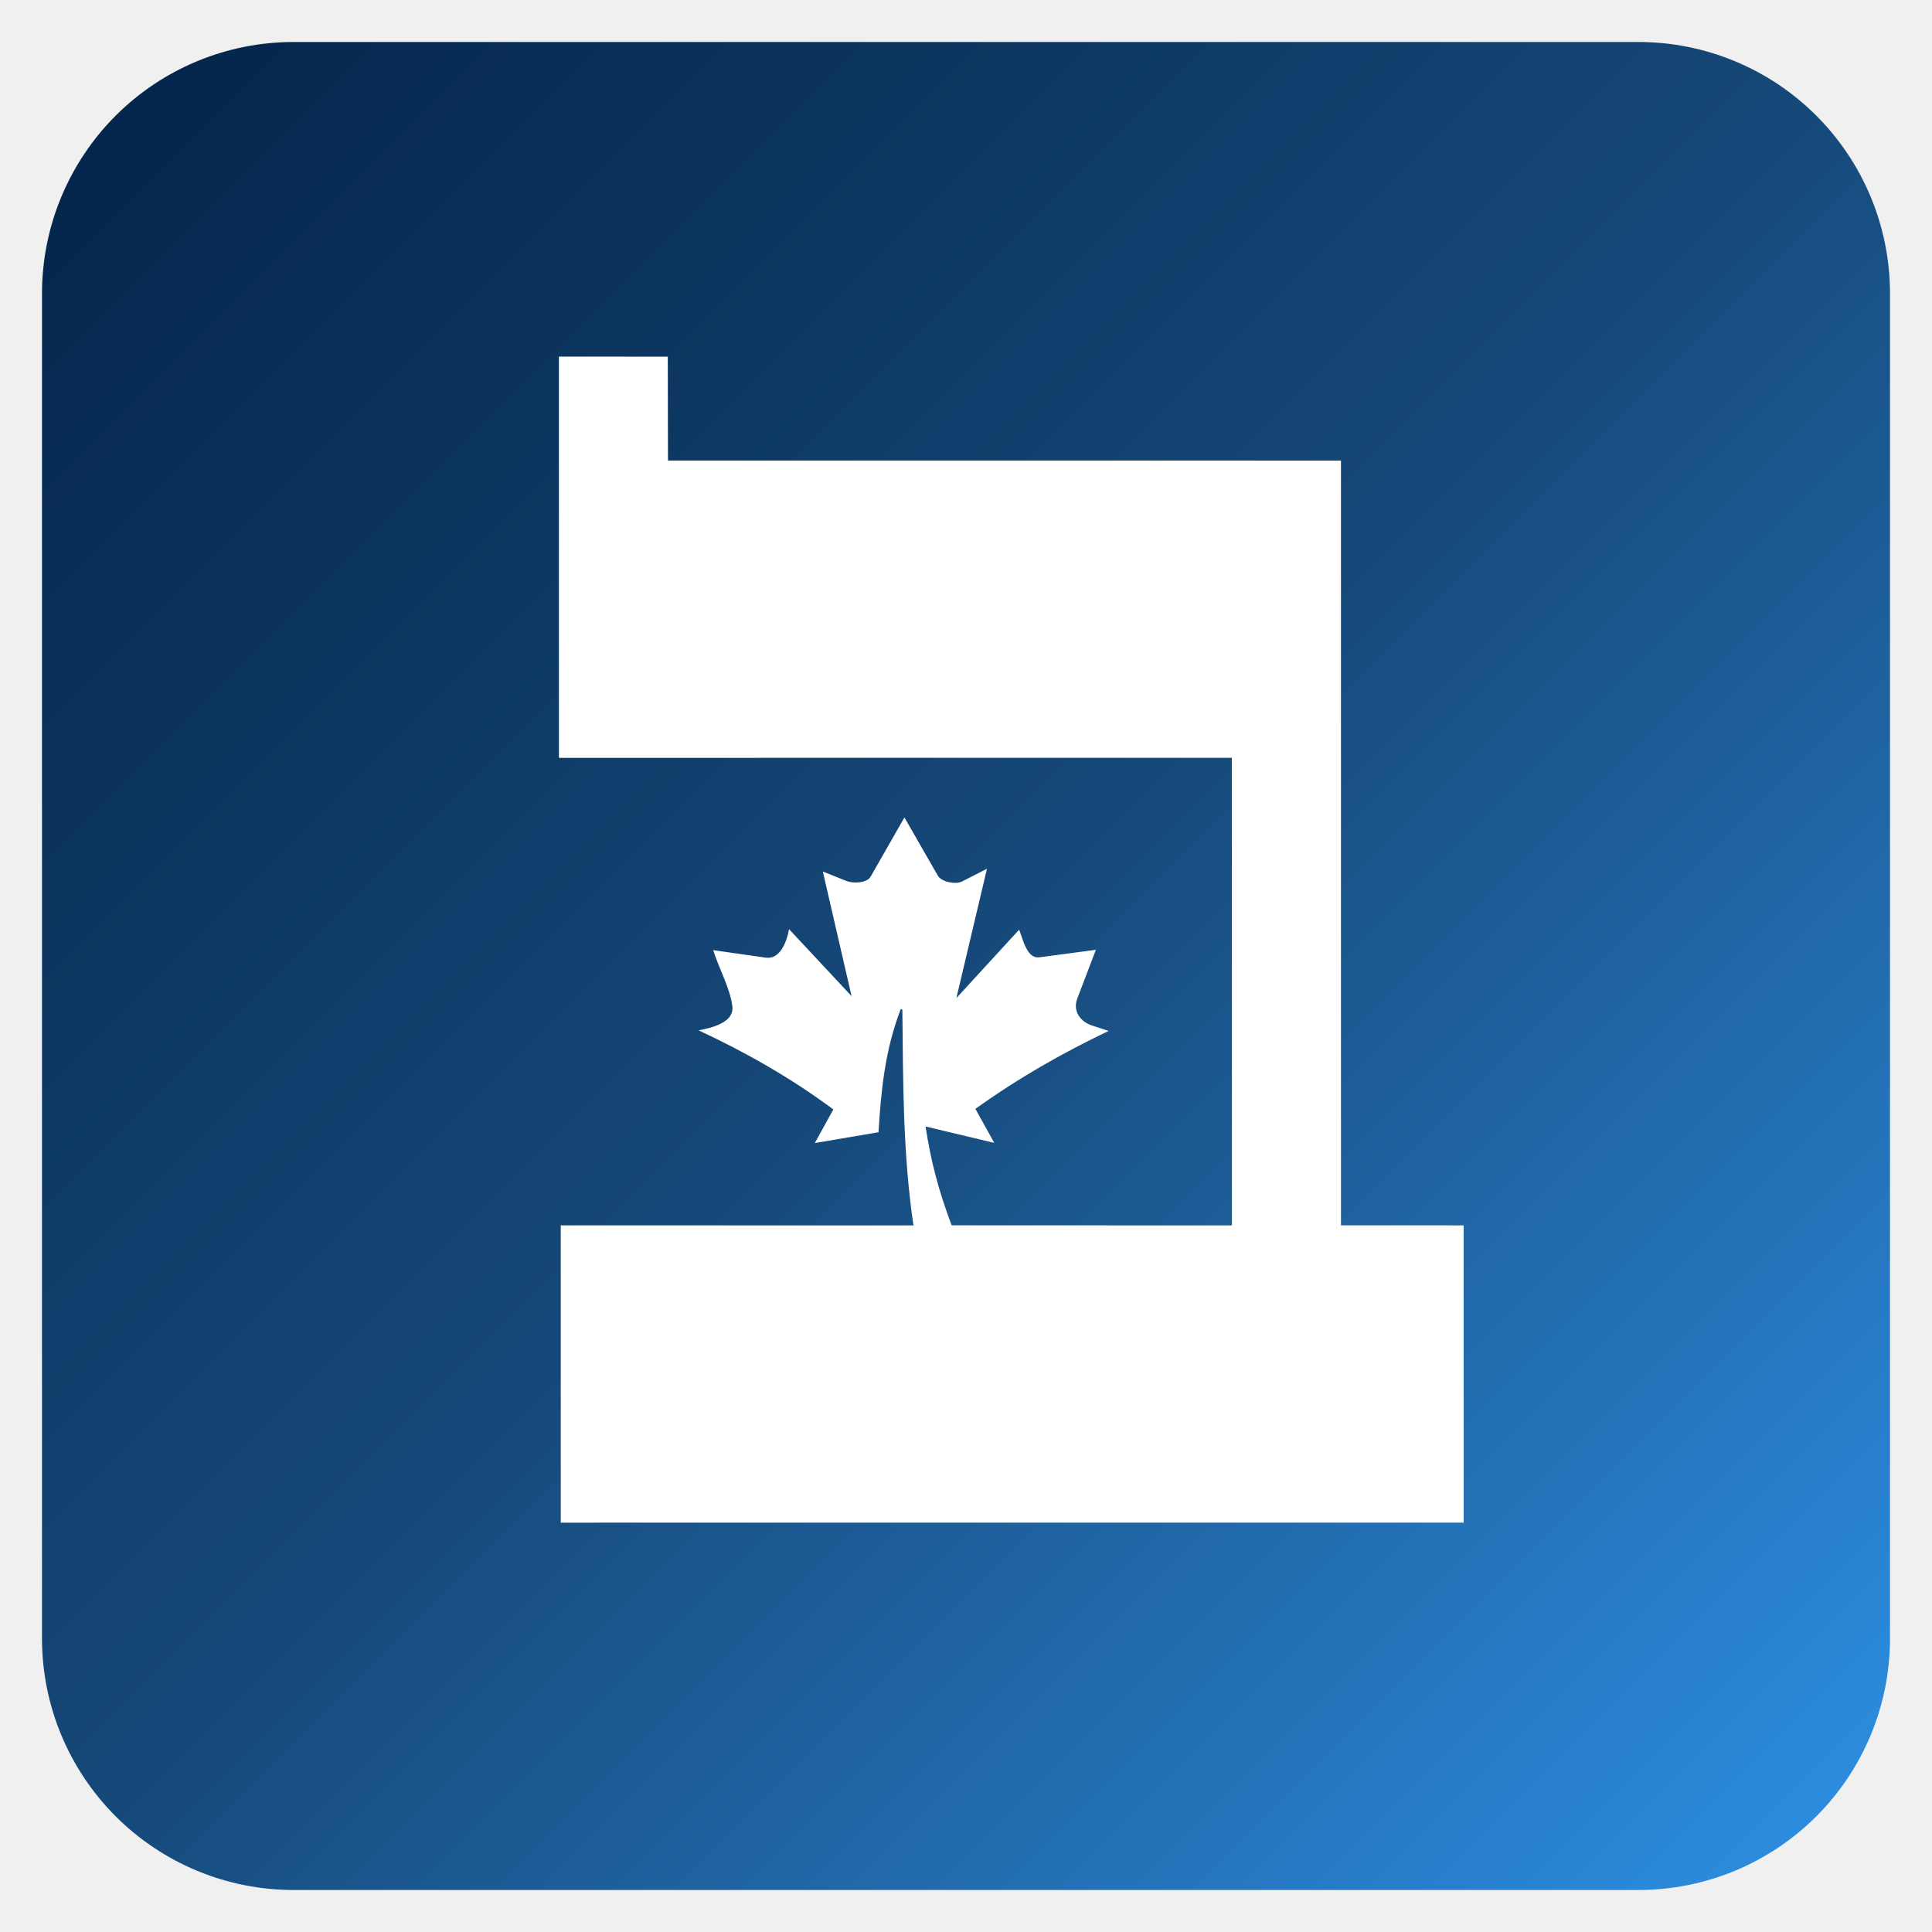
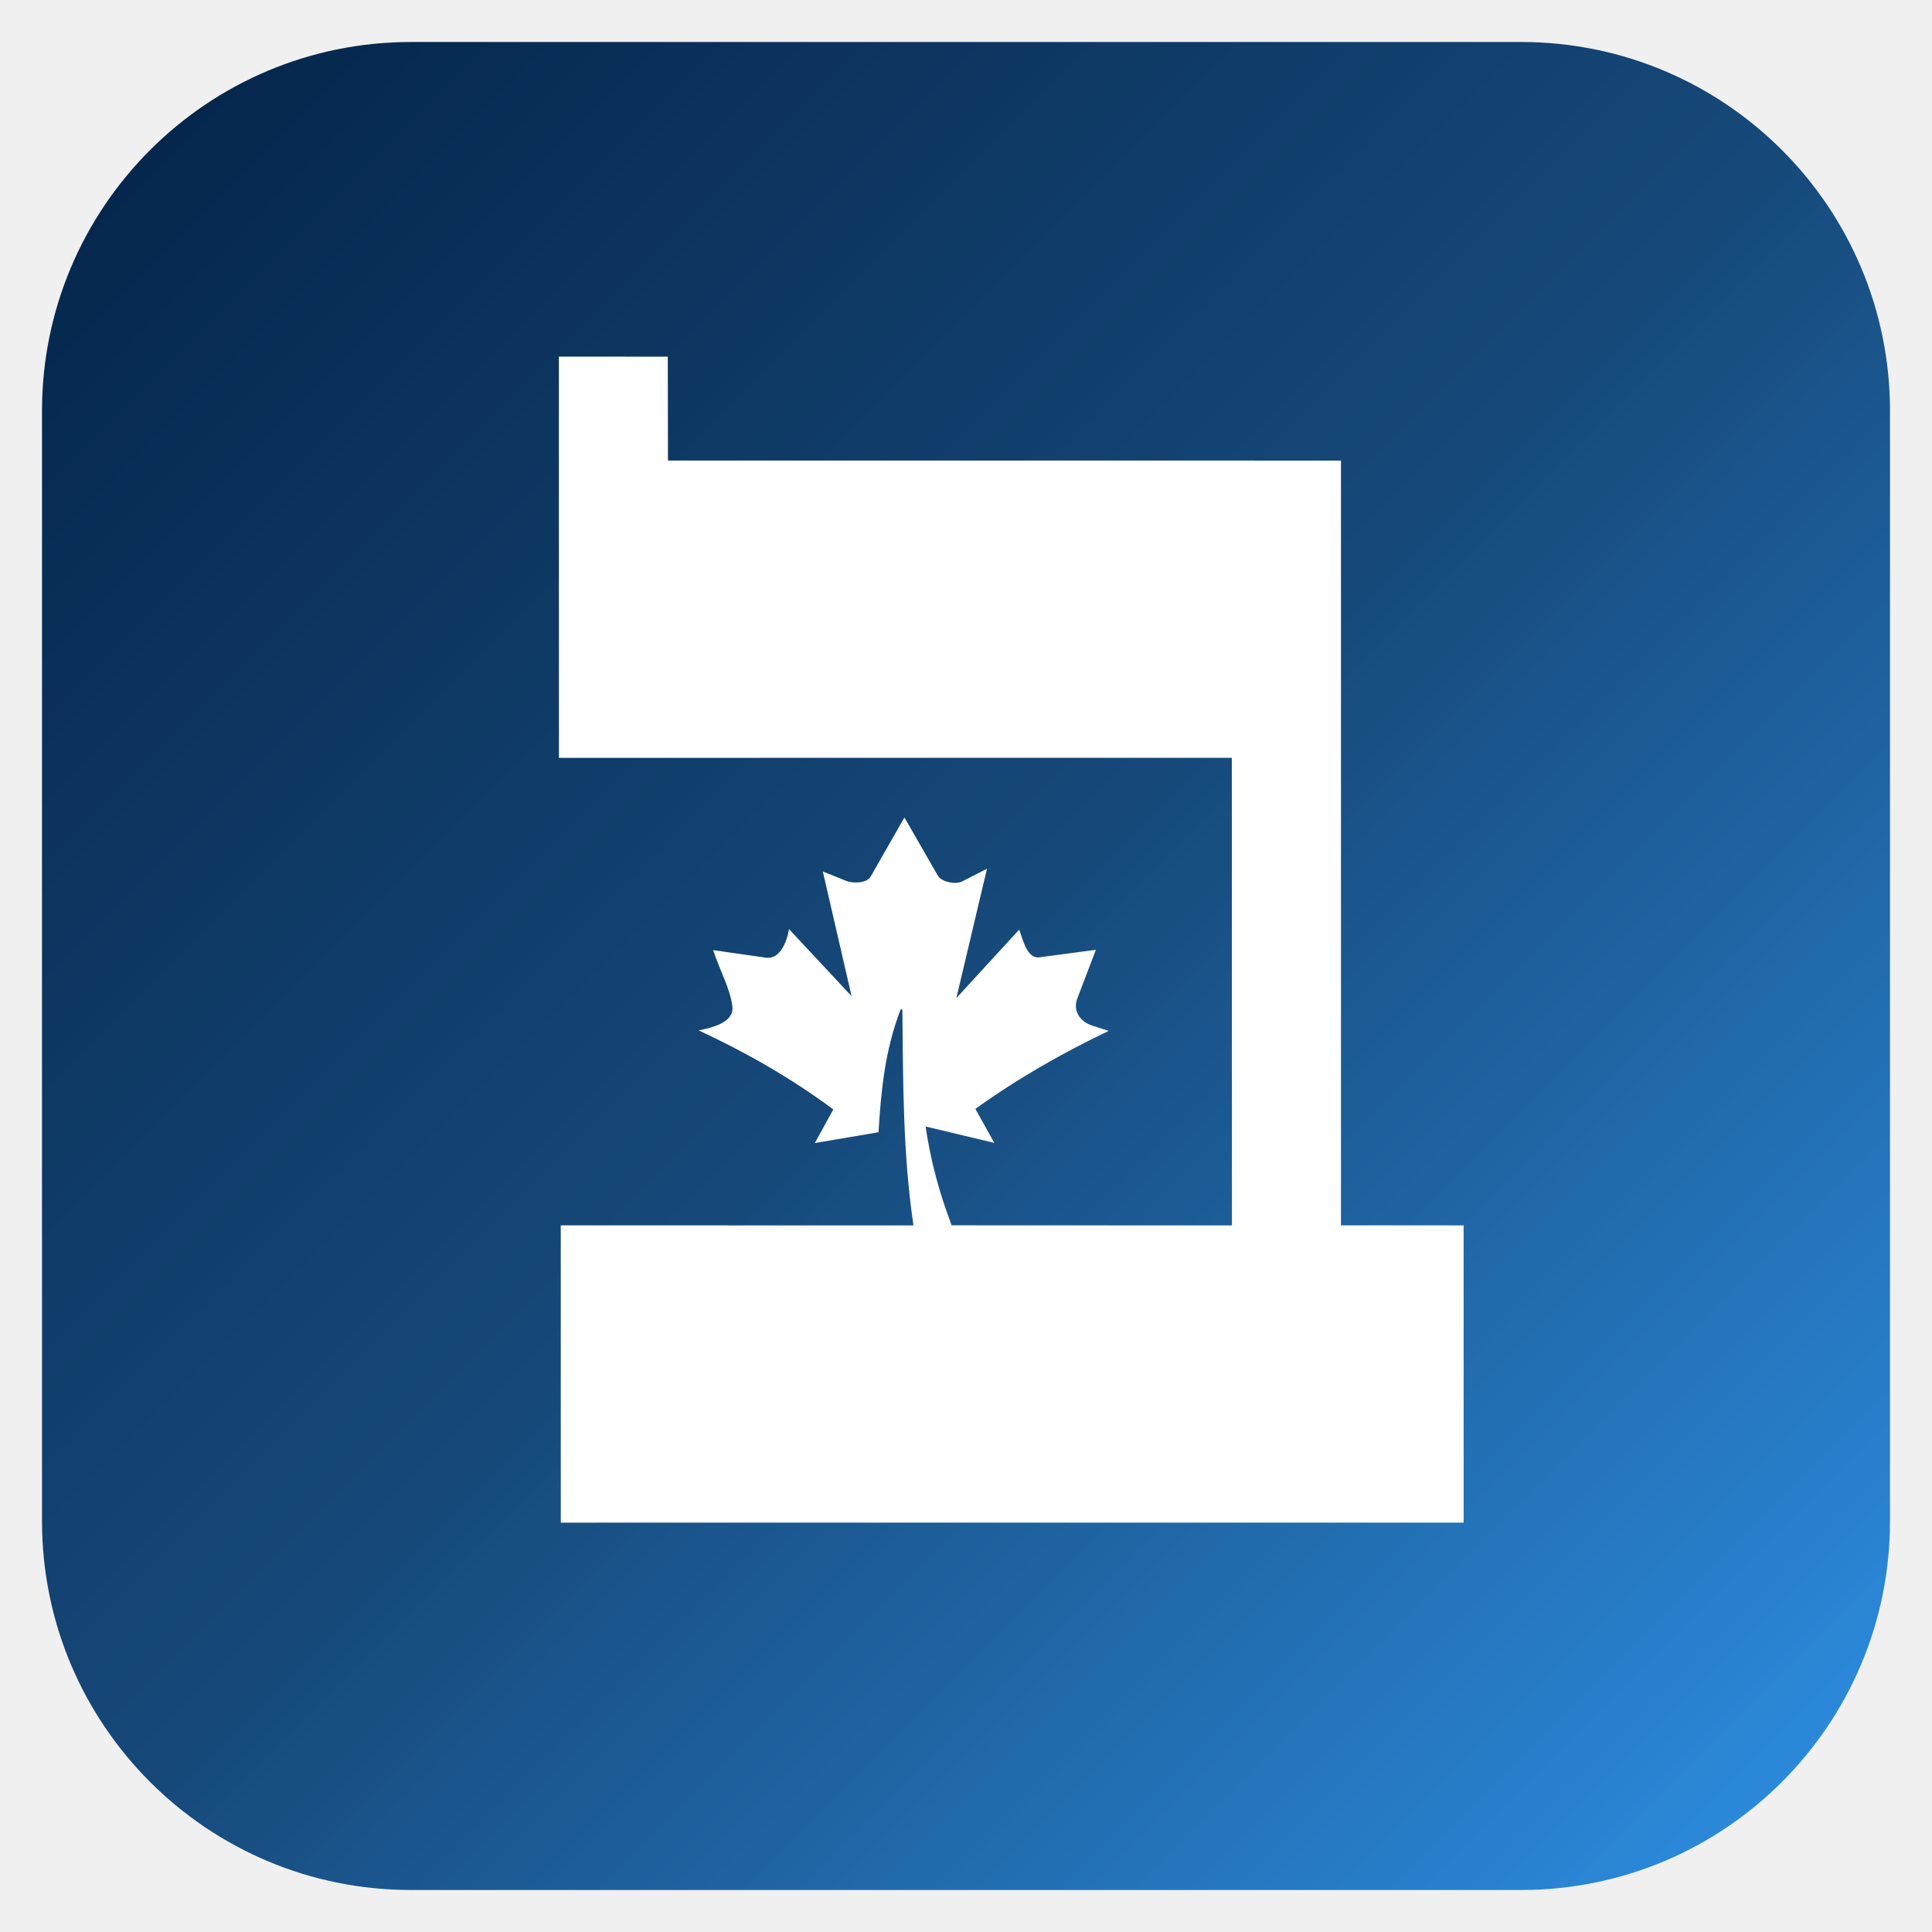
<svg xmlns="http://www.w3.org/2000/svg" width="768" zoomAndPan="magnify" viewBox="0 0 576 576" height="768" preserveAspectRatio="xMidYMid meet" version="1.0">
  <defs>
    <clipPath id="2bec686def">
      <path d="M 12.52 12.52 L 563.48 12.52 L 563.48 563.48 L 12.52 563.48 Z M 12.52 12.52 " clip-rule="nonzero" />
    </clipPath>
    <clipPath id="bec4e3e94e">
-       <path d="M 87.52 12.52 L 488.48 12.52 C 508.375 12.52 527.449 20.418 541.516 34.484 C 555.582 48.551 563.48 67.625 563.48 87.52 L 563.48 488.48 C 563.48 508.375 555.582 527.449 541.516 541.516 C 527.449 555.582 508.375 563.48 488.48 563.48 L 87.52 563.48 C 67.625 563.48 48.551 555.582 34.484 541.516 C 20.418 527.449 12.52 508.375 12.52 488.48 L 12.52 87.52 C 12.52 67.625 20.418 48.551 34.484 34.484 C 48.551 20.418 67.625 12.52 87.52 12.52 Z M 87.52 12.52 " clip-rule="nonzero" />
+       <rect x="12.52" y="12.52" width="550.961" height="550.961" rx="110" />
    </clipPath>
    <clipPath id="28ac42e629">
      <path d="M 0.52 0.52 L 551.48 0.52 L 551.48 551.48 L 0.52 551.48 Z M 0.52 0.52 " clip-rule="nonzero" />
    </clipPath>
    <clipPath id="6382183b08">
-       <path d="M 75.52 0.52 L 476.48 0.52 C 496.375 0.52 515.449 8.418 529.516 22.484 C 543.582 36.551 551.48 55.625 551.48 75.52 L 551.48 476.48 C 551.48 496.375 543.582 515.449 529.516 529.516 C 515.449 543.582 496.375 551.48 476.48 551.48 L 75.52 551.48 C 55.625 551.48 36.551 543.582 22.484 529.516 C 8.418 515.449 0.52 496.375 0.52 476.48 L 0.52 75.52 C 0.52 55.625 8.418 36.551 22.484 22.484 C 36.551 8.418 55.625 0.52 75.52 0.52 Z M 75.52 0.52 " clip-rule="nonzero" />
+       <rect x="0.52" y="0.52" width="550.961" height="550.961" rx="110" />
    </clipPath>
    <linearGradient x1="0" gradientTransform="matrix(2.152206, 0, 0, 2.152206, 0.51766, 0.51768)" y1="0" x2="256" gradientUnits="userSpaceOnUse" y2="256" id="1fb95c35b5">
      <stop stop-opacity="1" stop-color="rgb(1.18%, 13.73%, 28.239%)" offset="0" />
      <stop stop-opacity="1" stop-color="rgb(1.237%, 13.846%, 28.392%)" offset="0.008" />
      <stop stop-opacity="1" stop-color="rgb(1.353%, 14.078%, 28.699%)" offset="0.016" />
      <stop stop-opacity="1" stop-color="rgb(1.469%, 14.311%, 29.004%)" offset="0.023" />
      <stop stop-opacity="1" stop-color="rgb(1.587%, 14.543%, 29.311%)" offset="0.031" />
      <stop stop-opacity="1" stop-color="rgb(1.703%, 14.777%, 29.617%)" offset="0.039" />
      <stop stop-opacity="1" stop-color="rgb(1.819%, 15.009%, 29.922%)" offset="0.047" />
      <stop stop-opacity="1" stop-color="rgb(1.936%, 15.242%, 30.229%)" offset="0.055" />
      <stop stop-opacity="1" stop-color="rgb(2.052%, 15.475%, 30.536%)" offset="0.062" />
      <stop stop-opacity="1" stop-color="rgb(2.168%, 15.707%, 30.841%)" offset="0.07" />
      <stop stop-opacity="1" stop-color="rgb(2.284%, 15.941%, 31.148%)" offset="0.078" />
      <stop stop-opacity="1" stop-color="rgb(2.402%, 16.173%, 31.454%)" offset="0.086" />
      <stop stop-opacity="1" stop-color="rgb(2.518%, 16.406%, 31.761%)" offset="0.094" />
      <stop stop-opacity="1" stop-color="rgb(2.634%, 16.64%, 32.066%)" offset="0.102" />
      <stop stop-opacity="1" stop-color="rgb(2.751%, 16.872%, 32.373%)" offset="0.109" />
      <stop stop-opacity="1" stop-color="rgb(2.867%, 17.105%, 32.68%)" offset="0.117" />
      <stop stop-opacity="1" stop-color="rgb(2.983%, 17.337%, 32.985%)" offset="0.125" />
      <stop stop-opacity="1" stop-color="rgb(3.099%, 17.57%, 33.292%)" offset="0.133" />
      <stop stop-opacity="1" stop-color="rgb(3.217%, 17.802%, 33.598%)" offset="0.141" />
      <stop stop-opacity="1" stop-color="rgb(3.333%, 18.036%, 33.905%)" offset="0.148" />
      <stop stop-opacity="1" stop-color="rgb(3.448%, 18.269%, 34.21%)" offset="0.156" />
      <stop stop-opacity="1" stop-color="rgb(3.566%, 18.501%, 34.517%)" offset="0.164" />
      <stop stop-opacity="1" stop-color="rgb(3.682%, 18.735%, 34.824%)" offset="0.172" />
      <stop stop-opacity="1" stop-color="rgb(3.798%, 18.967%, 35.129%)" offset="0.18" />
      <stop stop-opacity="1" stop-color="rgb(3.914%, 19.2%, 35.435%)" offset="0.188" />
      <stop stop-opacity="1" stop-color="rgb(4.031%, 19.432%, 35.742%)" offset="0.195" />
      <stop stop-opacity="1" stop-color="rgb(4.147%, 19.666%, 36.047%)" offset="0.203" />
      <stop stop-opacity="1" stop-color="rgb(4.263%, 19.899%, 36.354%)" offset="0.211" />
      <stop stop-opacity="1" stop-color="rgb(4.381%, 20.131%, 36.661%)" offset="0.219" />
      <stop stop-opacity="1" stop-color="rgb(4.497%, 20.364%, 36.967%)" offset="0.227" />
      <stop stop-opacity="1" stop-color="rgb(4.613%, 20.596%, 37.273%)" offset="0.234" />
      <stop stop-opacity="1" stop-color="rgb(4.729%, 20.83%, 37.579%)" offset="0.242" />
      <stop stop-opacity="1" stop-color="rgb(4.846%, 21.062%, 37.886%)" offset="0.25" />
      <stop stop-opacity="1" stop-color="rgb(4.962%, 21.295%, 38.191%)" offset="0.258" />
      <stop stop-opacity="1" stop-color="rgb(5.078%, 21.529%, 38.498%)" offset="0.266" />
      <stop stop-opacity="1" stop-color="rgb(5.196%, 21.761%, 38.805%)" offset="0.273" />
      <stop stop-opacity="1" stop-color="rgb(5.312%, 21.994%, 39.111%)" offset="0.281" />
      <stop stop-opacity="1" stop-color="rgb(5.428%, 22.226%, 39.417%)" offset="0.289" />
      <stop stop-opacity="1" stop-color="rgb(5.544%, 22.459%, 39.723%)" offset="0.297" />
      <stop stop-opacity="1" stop-color="rgb(5.661%, 22.691%, 40.03%)" offset="0.305" />
      <stop stop-opacity="1" stop-color="rgb(5.777%, 22.925%, 40.335%)" offset="0.312" />
      <stop stop-opacity="1" stop-color="rgb(5.893%, 23.158%, 40.642%)" offset="0.32" />
      <stop stop-opacity="1" stop-color="rgb(6.01%, 23.39%, 40.948%)" offset="0.328" />
      <stop stop-opacity="1" stop-color="rgb(6.126%, 23.624%, 41.254%)" offset="0.336" />
      <stop stop-opacity="1" stop-color="rgb(6.242%, 23.856%, 41.56%)" offset="0.344" />
      <stop stop-opacity="1" stop-color="rgb(6.358%, 24.089%, 41.867%)" offset="0.352" />
      <stop stop-opacity="1" stop-color="rgb(6.476%, 24.323%, 42.174%)" offset="0.359" />
      <stop stop-opacity="1" stop-color="rgb(6.592%, 24.554%, 42.479%)" offset="0.367" />
      <stop stop-opacity="1" stop-color="rgb(6.708%, 24.788%, 42.786%)" offset="0.375" />
      <stop stop-opacity="1" stop-color="rgb(6.825%, 25.02%, 43.092%)" offset="0.383" />
      <stop stop-opacity="1" stop-color="rgb(6.941%, 25.253%, 43.398%)" offset="0.391" />
      <stop stop-opacity="1" stop-color="rgb(7.057%, 25.485%, 43.704%)" offset="0.398" />
      <stop stop-opacity="1" stop-color="rgb(7.175%, 25.719%, 44.011%)" offset="0.406" />
      <stop stop-opacity="1" stop-color="rgb(7.291%, 25.952%, 44.316%)" offset="0.414" />
      <stop stop-opacity="1" stop-color="rgb(7.407%, 26.184%, 44.623%)" offset="0.422" />
      <stop stop-opacity="1" stop-color="rgb(7.523%, 26.418%, 44.93%)" offset="0.43" />
      <stop stop-opacity="1" stop-color="rgb(7.64%, 26.649%, 45.236%)" offset="0.438" />
      <stop stop-opacity="1" stop-color="rgb(7.756%, 26.883%, 45.541%)" offset="0.445" />
      <stop stop-opacity="1" stop-color="rgb(7.872%, 27.115%, 45.848%)" offset="0.453" />
      <stop stop-opacity="1" stop-color="rgb(7.99%, 27.348%, 46.155%)" offset="0.461" />
      <stop stop-opacity="1" stop-color="rgb(8.105%, 27.582%, 46.46%)" offset="0.469" />
      <stop stop-opacity="1" stop-color="rgb(8.221%, 27.814%, 46.767%)" offset="0.477" />
      <stop stop-opacity="1" stop-color="rgb(8.337%, 28.047%, 47.073%)" offset="0.484" />
      <stop stop-opacity="1" stop-color="rgb(8.455%, 28.279%, 47.38%)" offset="0.492" />
      <stop stop-opacity="1" stop-color="rgb(8.571%, 28.513%, 47.685%)" offset="0.5" />
      <stop stop-opacity="1" stop-color="rgb(8.629%, 28.629%, 47.839%)" offset="0.5" />
      <stop stop-opacity="1" stop-color="rgb(8.702%, 28.85%, 48.17%)" offset="0.504" />
      <stop stop-opacity="1" stop-color="rgb(8.777%, 29.071%, 48.502%)" offset="0.508" />
      <stop stop-opacity="1" stop-color="rgb(8.85%, 29.291%, 48.831%)" offset="0.512" />
      <stop stop-opacity="1" stop-color="rgb(8.923%, 29.512%, 49.162%)" offset="0.516" />
      <stop stop-opacity="1" stop-color="rgb(8.997%, 29.732%, 49.493%)" offset="0.52" />
      <stop stop-opacity="1" stop-color="rgb(9.07%, 29.953%, 49.825%)" offset="0.523" />
      <stop stop-opacity="1" stop-color="rgb(9.143%, 30.173%, 50.156%)" offset="0.527" />
      <stop stop-opacity="1" stop-color="rgb(9.218%, 30.394%, 50.487%)" offset="0.531" />
      <stop stop-opacity="1" stop-color="rgb(9.291%, 30.614%, 50.818%)" offset="0.535" />
      <stop stop-opacity="1" stop-color="rgb(9.364%, 30.835%, 51.149%)" offset="0.539" />
      <stop stop-opacity="1" stop-color="rgb(9.438%, 31.055%, 51.48%)" offset="0.543" />
      <stop stop-opacity="1" stop-color="rgb(9.511%, 31.276%, 51.811%)" offset="0.547" />
      <stop stop-opacity="1" stop-color="rgb(9.584%, 31.496%, 52.141%)" offset="0.551" />
      <stop stop-opacity="1" stop-color="rgb(9.659%, 31.717%, 52.472%)" offset="0.555" />
      <stop stop-opacity="1" stop-color="rgb(9.732%, 31.937%, 52.803%)" offset="0.559" />
      <stop stop-opacity="1" stop-color="rgb(9.805%, 32.158%, 53.134%)" offset="0.562" />
      <stop stop-opacity="1" stop-color="rgb(9.879%, 32.378%, 53.465%)" offset="0.566" />
      <stop stop-opacity="1" stop-color="rgb(9.952%, 32.599%, 53.796%)" offset="0.57" />
      <stop stop-opacity="1" stop-color="rgb(10.025%, 32.819%, 54.128%)" offset="0.574" />
      <stop stop-opacity="1" stop-color="rgb(10.1%, 33.04%, 54.459%)" offset="0.578" />
      <stop stop-opacity="1" stop-color="rgb(10.173%, 33.26%, 54.788%)" offset="0.582" />
      <stop stop-opacity="1" stop-color="rgb(10.246%, 33.481%, 55.119%)" offset="0.586" />
      <stop stop-opacity="1" stop-color="rgb(10.32%, 33.701%, 55.45%)" offset="0.59" />
      <stop stop-opacity="1" stop-color="rgb(10.394%, 33.922%, 55.782%)" offset="0.594" />
      <stop stop-opacity="1" stop-color="rgb(10.468%, 34.142%, 56.113%)" offset="0.598" />
      <stop stop-opacity="1" stop-color="rgb(10.541%, 34.363%, 56.444%)" offset="0.602" />
      <stop stop-opacity="1" stop-color="rgb(10.614%, 34.584%, 56.775%)" offset="0.605" />
      <stop stop-opacity="1" stop-color="rgb(10.687%, 34.805%, 57.106%)" offset="0.609" />
      <stop stop-opacity="1" stop-color="rgb(10.76%, 35.025%, 57.436%)" offset="0.613" />
      <stop stop-opacity="1" stop-color="rgb(10.835%, 35.246%, 57.767%)" offset="0.617" />
      <stop stop-opacity="1" stop-color="rgb(10.909%, 35.466%, 58.098%)" offset="0.621" />
      <stop stop-opacity="1" stop-color="rgb(10.982%, 35.687%, 58.429%)" offset="0.625" />
      <stop stop-opacity="1" stop-color="rgb(11.055%, 35.907%, 58.76%)" offset="0.629" />
      <stop stop-opacity="1" stop-color="rgb(11.128%, 36.128%, 59.091%)" offset="0.633" />
      <stop stop-opacity="1" stop-color="rgb(11.201%, 36.348%, 59.422%)" offset="0.637" />
      <stop stop-opacity="1" stop-color="rgb(11.276%, 36.569%, 59.753%)" offset="0.641" />
      <stop stop-opacity="1" stop-color="rgb(11.349%, 36.789%, 60.083%)" offset="0.645" />
      <stop stop-opacity="1" stop-color="rgb(11.423%, 37.01%, 60.414%)" offset="0.648" />
      <stop stop-opacity="1" stop-color="rgb(11.496%, 37.23%, 60.745%)" offset="0.652" />
      <stop stop-opacity="1" stop-color="rgb(11.569%, 37.451%, 61.076%)" offset="0.656" />
      <stop stop-opacity="1" stop-color="rgb(11.642%, 37.671%, 61.407%)" offset="0.66" />
      <stop stop-opacity="1" stop-color="rgb(11.717%, 37.892%, 61.739%)" offset="0.664" />
      <stop stop-opacity="1" stop-color="rgb(11.79%, 38.112%, 62.07%)" offset="0.668" />
      <stop stop-opacity="1" stop-color="rgb(11.864%, 38.333%, 62.401%)" offset="0.672" />
      <stop stop-opacity="1" stop-color="rgb(11.937%, 38.553%, 62.732%)" offset="0.676" />
      <stop stop-opacity="1" stop-color="rgb(12.01%, 38.774%, 63.063%)" offset="0.68" />
      <stop stop-opacity="1" stop-color="rgb(12.083%, 38.994%, 63.393%)" offset="0.684" />
      <stop stop-opacity="1" stop-color="rgb(12.158%, 39.215%, 63.724%)" offset="0.688" />
      <stop stop-opacity="1" stop-color="rgb(12.231%, 39.435%, 64.055%)" offset="0.691" />
      <stop stop-opacity="1" stop-color="rgb(12.305%, 39.656%, 64.386%)" offset="0.695" />
      <stop stop-opacity="1" stop-color="rgb(12.378%, 39.876%, 64.717%)" offset="0.699" />
      <stop stop-opacity="1" stop-color="rgb(12.453%, 40.097%, 65.048%)" offset="0.703" />
      <stop stop-opacity="1" stop-color="rgb(12.526%, 40.317%, 65.379%)" offset="0.707" />
      <stop stop-opacity="1" stop-color="rgb(12.599%, 40.538%, 65.71%)" offset="0.711" />
      <stop stop-opacity="1" stop-color="rgb(12.672%, 40.759%, 66.04%)" offset="0.715" />
      <stop stop-opacity="1" stop-color="rgb(12.746%, 40.981%, 66.371%)" offset="0.719" />
      <stop stop-opacity="1" stop-color="rgb(12.819%, 41.2%, 66.702%)" offset="0.723" />
      <stop stop-opacity="1" stop-color="rgb(12.894%, 41.422%, 67.033%)" offset="0.727" />
      <stop stop-opacity="1" stop-color="rgb(12.967%, 41.641%, 67.365%)" offset="0.73" />
      <stop stop-opacity="1" stop-color="rgb(13.04%, 41.862%, 67.696%)" offset="0.734" />
      <stop stop-opacity="1" stop-color="rgb(13.113%, 42.082%, 68.027%)" offset="0.738" />
      <stop stop-opacity="1" stop-color="rgb(13.187%, 42.303%, 68.358%)" offset="0.742" />
      <stop stop-opacity="1" stop-color="rgb(13.26%, 42.523%, 68.687%)" offset="0.746" />
      <stop stop-opacity="1" stop-color="rgb(13.335%, 42.744%, 69.019%)" offset="0.75" />
      <stop stop-opacity="1" stop-color="rgb(13.408%, 42.964%, 69.35%)" offset="0.754" />
      <stop stop-opacity="1" stop-color="rgb(13.481%, 43.185%, 69.681%)" offset="0.758" />
      <stop stop-opacity="1" stop-color="rgb(13.554%, 43.405%, 70.012%)" offset="0.762" />
      <stop stop-opacity="1" stop-color="rgb(13.628%, 43.626%, 70.343%)" offset="0.766" />
      <stop stop-opacity="1" stop-color="rgb(13.701%, 43.846%, 70.674%)" offset="0.77" />
      <stop stop-opacity="1" stop-color="rgb(13.776%, 44.067%, 71.005%)" offset="0.773" />
      <stop stop-opacity="1" stop-color="rgb(13.849%, 44.287%, 71.336%)" offset="0.777" />
      <stop stop-opacity="1" stop-color="rgb(13.922%, 44.508%, 71.667%)" offset="0.781" />
      <stop stop-opacity="1" stop-color="rgb(13.995%, 44.728%, 71.997%)" offset="0.785" />
      <stop stop-opacity="1" stop-color="rgb(14.07%, 44.949%, 72.328%)" offset="0.789" />
      <stop stop-opacity="1" stop-color="rgb(14.143%, 45.169%, 72.659%)" offset="0.793" />
      <stop stop-opacity="1" stop-color="rgb(14.217%, 45.39%, 72.99%)" offset="0.797" />
      <stop stop-opacity="1" stop-color="rgb(14.29%, 45.61%, 73.322%)" offset="0.801" />
      <stop stop-opacity="1" stop-color="rgb(14.363%, 45.831%, 73.653%)" offset="0.805" />
      <stop stop-opacity="1" stop-color="rgb(14.436%, 46.051%, 73.984%)" offset="0.809" />
      <stop stop-opacity="1" stop-color="rgb(14.511%, 46.272%, 74.315%)" offset="0.812" />
      <stop stop-opacity="1" stop-color="rgb(14.584%, 46.494%, 74.644%)" offset="0.816" />
      <stop stop-opacity="1" stop-color="rgb(14.658%, 46.715%, 74.976%)" offset="0.82" />
      <stop stop-opacity="1" stop-color="rgb(14.731%, 46.935%, 75.307%)" offset="0.824" />
      <stop stop-opacity="1" stop-color="rgb(14.804%, 47.156%, 75.638%)" offset="0.828" />
      <stop stop-opacity="1" stop-color="rgb(14.877%, 47.375%, 75.969%)" offset="0.832" />
      <stop stop-opacity="1" stop-color="rgb(14.952%, 47.597%, 76.3%)" offset="0.836" />
      <stop stop-opacity="1" stop-color="rgb(15.025%, 47.816%, 76.631%)" offset="0.84" />
      <stop stop-opacity="1" stop-color="rgb(15.099%, 48.038%, 76.962%)" offset="0.844" />
      <stop stop-opacity="1" stop-color="rgb(15.172%, 48.257%, 77.292%)" offset="0.848" />
      <stop stop-opacity="1" stop-color="rgb(15.245%, 48.479%, 77.623%)" offset="0.852" />
      <stop stop-opacity="1" stop-color="rgb(15.318%, 48.698%, 77.954%)" offset="0.855" />
      <stop stop-opacity="1" stop-color="rgb(15.393%, 48.92%, 78.285%)" offset="0.859" />
      <stop stop-opacity="1" stop-color="rgb(15.466%, 49.139%, 78.616%)" offset="0.863" />
      <stop stop-opacity="1" stop-color="rgb(15.54%, 49.361%, 78.947%)" offset="0.867" />
      <stop stop-opacity="1" stop-color="rgb(15.613%, 49.58%, 79.279%)" offset="0.871" />
      <stop stop-opacity="1" stop-color="rgb(15.686%, 49.802%, 79.61%)" offset="0.875" />
      <stop stop-opacity="1" stop-color="rgb(15.759%, 50.021%, 79.939%)" offset="0.879" />
      <stop stop-opacity="1" stop-color="rgb(15.834%, 50.243%, 80.27%)" offset="0.883" />
      <stop stop-opacity="1" stop-color="rgb(15.907%, 50.462%, 80.602%)" offset="0.887" />
      <stop stop-opacity="1" stop-color="rgb(15.981%, 50.684%, 80.933%)" offset="0.891" />
      <stop stop-opacity="1" stop-color="rgb(16.054%, 50.903%, 81.264%)" offset="0.895" />
      <stop stop-opacity="1" stop-color="rgb(16.129%, 51.125%, 81.595%)" offset="0.898" />
      <stop stop-opacity="1" stop-color="rgb(16.202%, 51.344%, 81.926%)" offset="0.902" />
      <stop stop-opacity="1" stop-color="rgb(16.275%, 51.566%, 82.257%)" offset="0.906" />
      <stop stop-opacity="1" stop-color="rgb(16.348%, 51.785%, 82.588%)" offset="0.91" />
      <stop stop-opacity="1" stop-color="rgb(16.422%, 52.007%, 82.919%)" offset="0.914" />
      <stop stop-opacity="1" stop-color="rgb(16.495%, 52.228%, 83.249%)" offset="0.918" />
      <stop stop-opacity="1" stop-color="rgb(16.57%, 52.449%, 83.58%)" offset="0.922" />
      <stop stop-opacity="1" stop-color="rgb(16.643%, 52.669%, 83.911%)" offset="0.926" />
      <stop stop-opacity="1" stop-color="rgb(16.716%, 52.89%, 84.242%)" offset="0.93" />
      <stop stop-opacity="1" stop-color="rgb(16.789%, 53.11%, 84.573%)" offset="0.934" />
      <stop stop-opacity="1" stop-color="rgb(16.862%, 53.331%, 84.904%)" offset="0.938" />
      <stop stop-opacity="1" stop-color="rgb(16.936%, 53.551%, 85.236%)" offset="0.941" />
      <stop stop-opacity="1" stop-color="rgb(17.01%, 53.772%, 85.567%)" offset="0.945" />
      <stop stop-opacity="1" stop-color="rgb(17.084%, 53.992%, 85.896%)" offset="0.949" />
      <stop stop-opacity="1" stop-color="rgb(17.157%, 54.213%, 86.227%)" offset="0.953" />
      <stop stop-opacity="1" stop-color="rgb(17.23%, 54.433%, 86.559%)" offset="0.957" />
      <stop stop-opacity="1" stop-color="rgb(17.303%, 54.654%, 86.89%)" offset="0.961" />
      <stop stop-opacity="1" stop-color="rgb(17.377%, 54.874%, 87.221%)" offset="0.965" />
      <stop stop-opacity="1" stop-color="rgb(17.451%, 55.095%, 87.552%)" offset="0.969" />
      <stop stop-opacity="1" stop-color="rgb(17.525%, 55.315%, 87.883%)" offset="0.973" />
      <stop stop-opacity="1" stop-color="rgb(17.598%, 55.536%, 88.214%)" offset="0.977" />
      <stop stop-opacity="1" stop-color="rgb(17.671%, 55.756%, 88.544%)" offset="0.98" />
      <stop stop-opacity="1" stop-color="rgb(17.744%, 55.977%, 88.875%)" offset="0.984" />
      <stop stop-opacity="1" stop-color="rgb(17.818%, 56.197%, 89.206%)" offset="0.988" />
      <stop stop-opacity="1" stop-color="rgb(17.892%, 56.418%, 89.537%)" offset="0.992" />
      <stop stop-opacity="1" stop-color="rgb(17.966%, 56.638%, 89.868%)" offset="0.996" />
      <stop stop-opacity="1" stop-color="rgb(18.039%, 56.859%, 90.199%)" offset="1" />
    </linearGradient>
    <clipPath id="3380310553">
      <rect x="0" width="552" y="0" height="552" />
    </clipPath>
    <clipPath id="3c6936a277">
      <path d="M 166 106 L 436.242 106 L 436.242 454 L 166 454 Z M 166 106 " clip-rule="nonzero" />
    </clipPath>
  </defs>
  <g clip-path="url(#2bec686def)">
    <g clip-path="url(#bec4e3e94e)">
      <g transform="matrix(1, 0, 0, 1, 12, 12)">
        <g clip-path="url(#3380310553)">
          <g clip-path="url(#28ac42e629)">
            <g clip-path="url(#6382183b08)">
              <path fill="url(#1fb95c35b5)" d="M 0.52 0.52 L 0.52 551.48 L 551.48 551.48 L 551.48 0.52 Z M 0.52 0.52 " fill-rule="nonzero" />
            </g>
          </g>
        </g>
      </g>
    </g>
  </g>
  <g clip-path="url(#3c6936a277)">
    <path fill="#ffffff" d="M 245.312 259.82 L 252.344 262.645 C 254.258 263.414 258.414 263.371 259.574 261.34 L 269.641 243.711 L 279.605 261.07 C 280.695 262.973 284.93 263.762 286.801 262.809 L 294.254 259.004 L 285.129 297.562 L 303.855 277.156 C 305.066 280.449 306.27 285.891 309.887 285.41 L 326.723 283.168 L 321.176 297.711 C 319.73 301.496 322.195 304.652 325.539 305.734 L 330.539 307.352 C 316.645 313.977 303.398 321.551 290.801 330.594 L 296.43 340.738 L 275.949 335.848 C 277.531 346.379 279.953 355.332 283.719 365.312 L 367.285 365.344 L 367.25 225.93 L 166.637 225.941 L 166.625 106.32 L 199.094 106.336 L 199.148 137.301 L 399.793 137.312 L 399.793 365.316 C 399.793 365.316 436.367 365.332 436.367 365.332 L 436.371 453.953 L 167.191 453.957 L 167.18 365.324 L 272.336 365.336 C 269.152 343.785 269.27 322.766 269.027 301.164 C 269.023 300.844 268.578 300.766 268.465 301.066 C 263.816 313.223 262.668 325.211 261.914 337.562 L 242.922 340.781 L 248.449 330.77 C 235.824 321.383 222.449 313.797 208.277 307.18 C 212.594 306.355 218.953 304.738 218.34 299.977 C 217.645 294.602 214.645 289.465 212.613 283.27 L 228.324 285.512 C 232.32 286.082 234.469 281.352 235.242 277.012 L 253.887 296.988 Z M 245.312 259.82 " fill-opacity="1" fill-rule="nonzero" />
  </g>
</svg>
